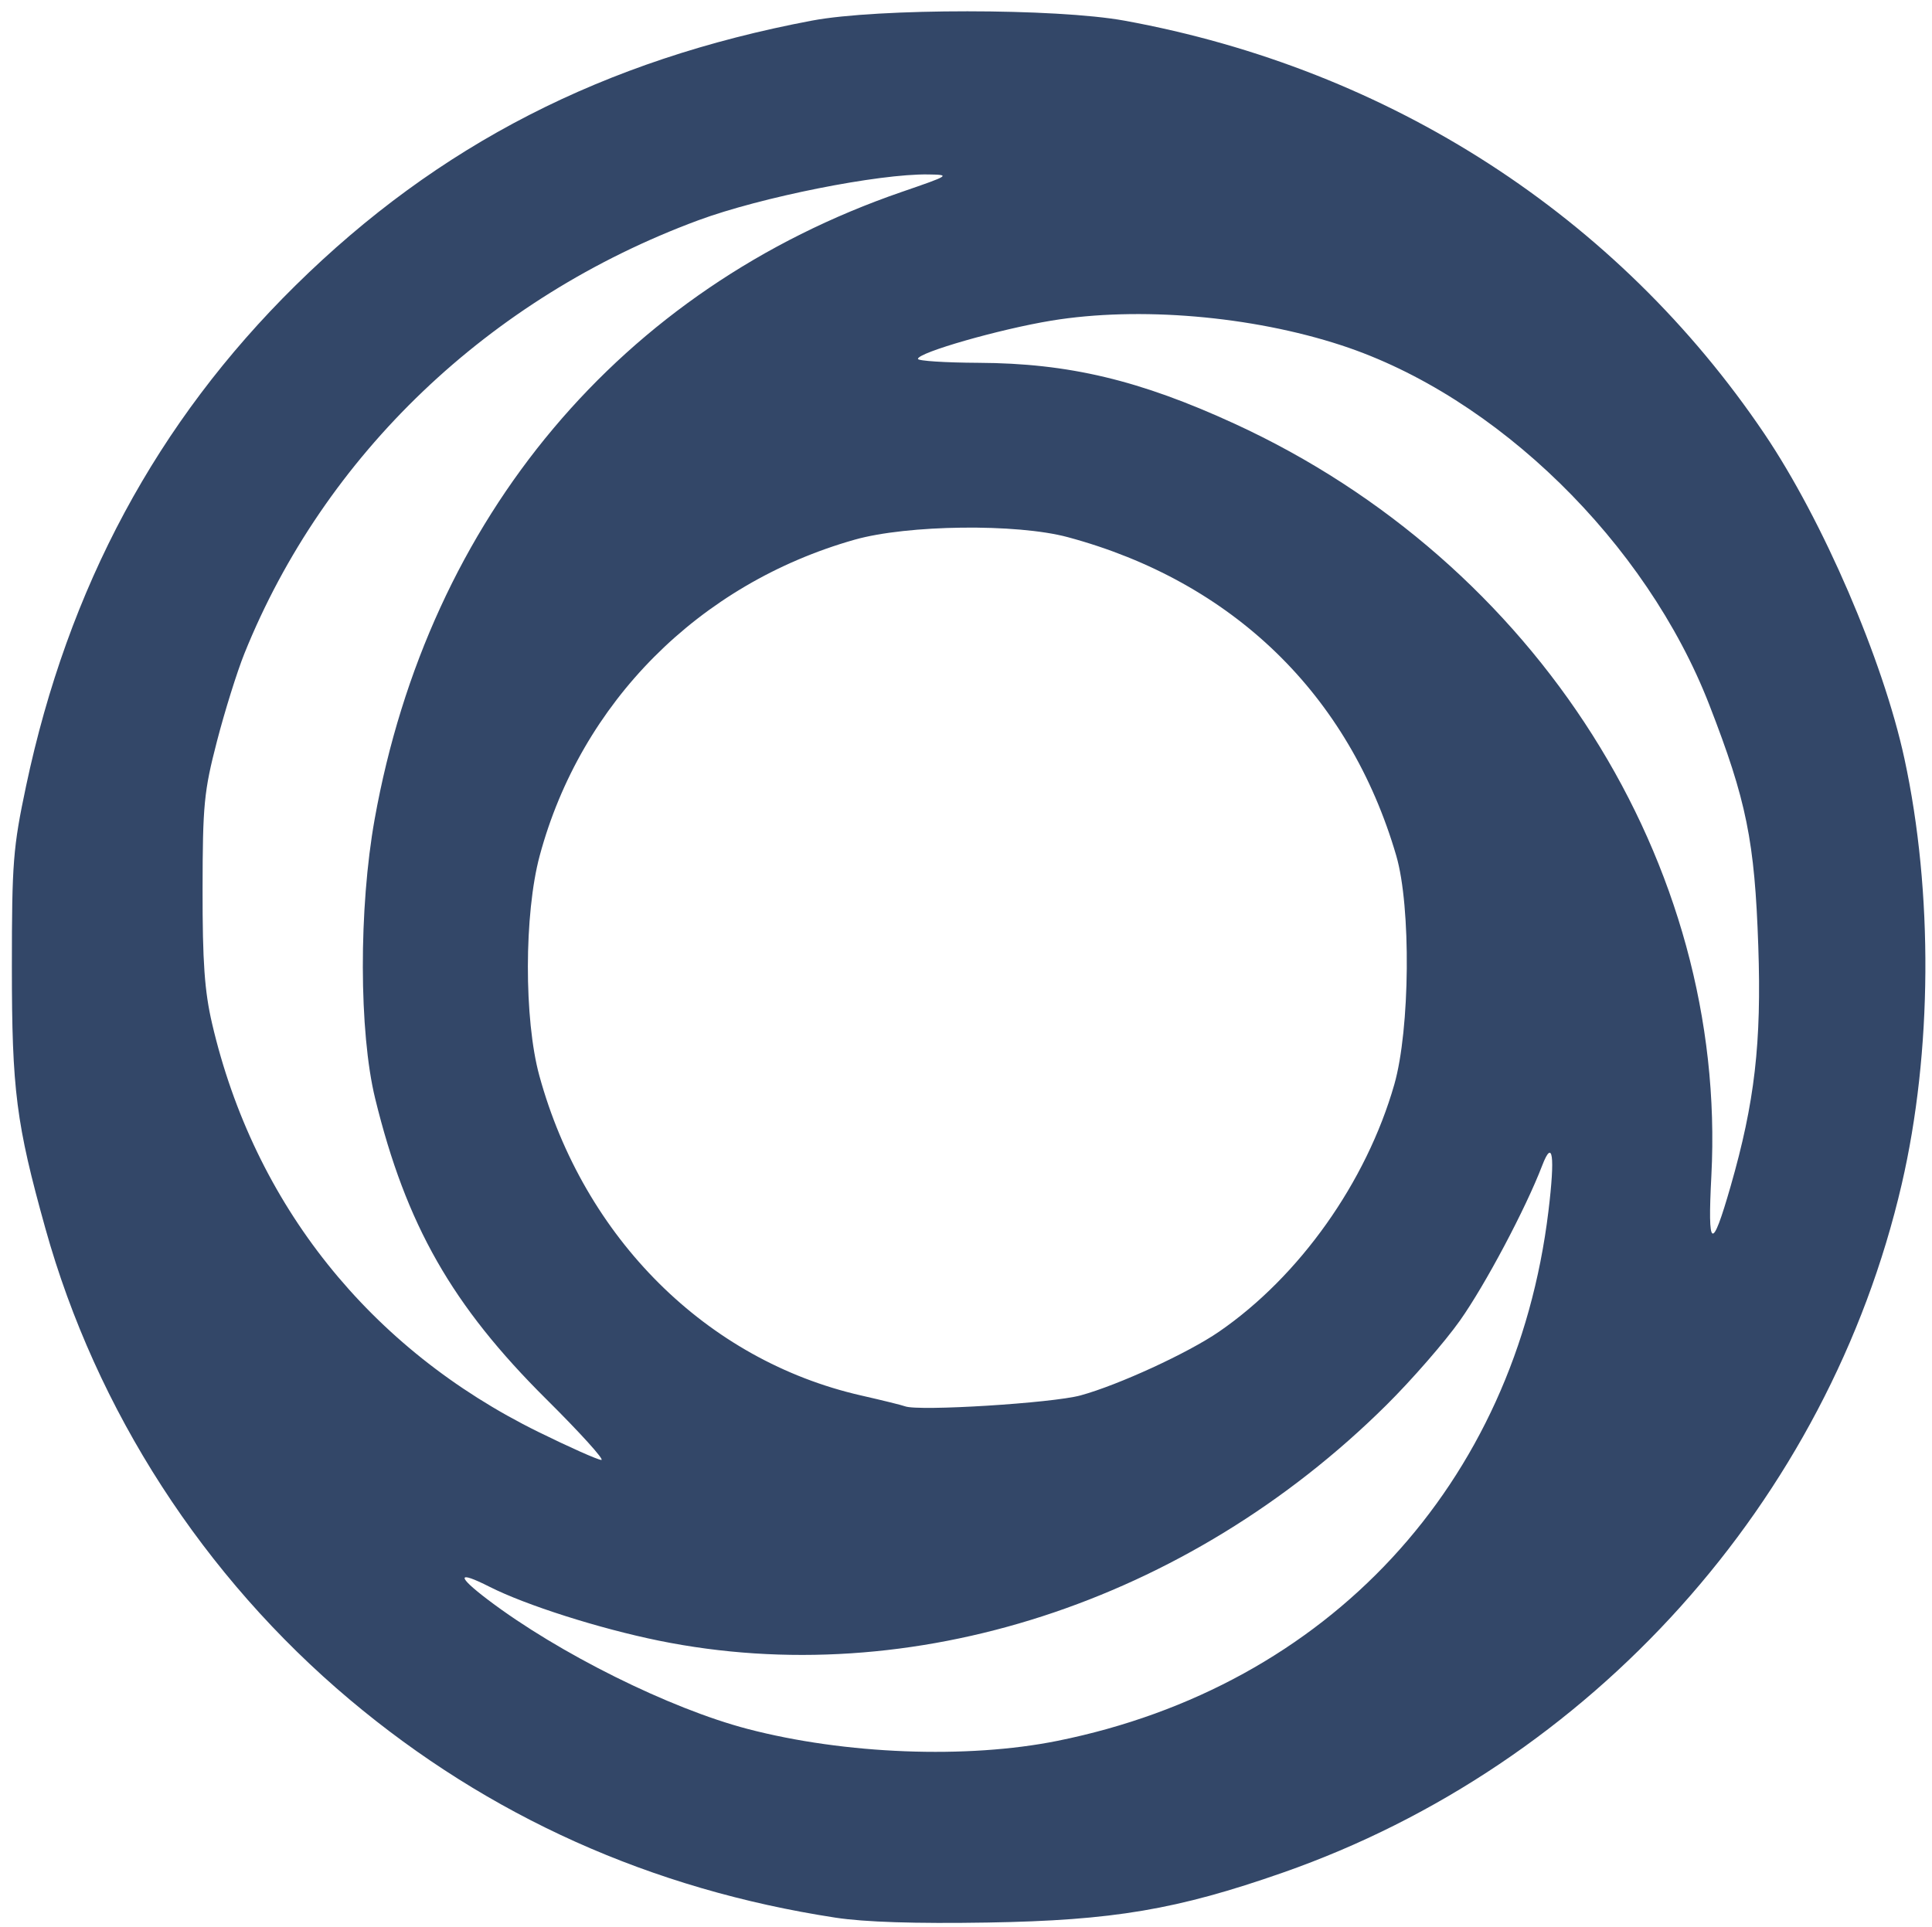
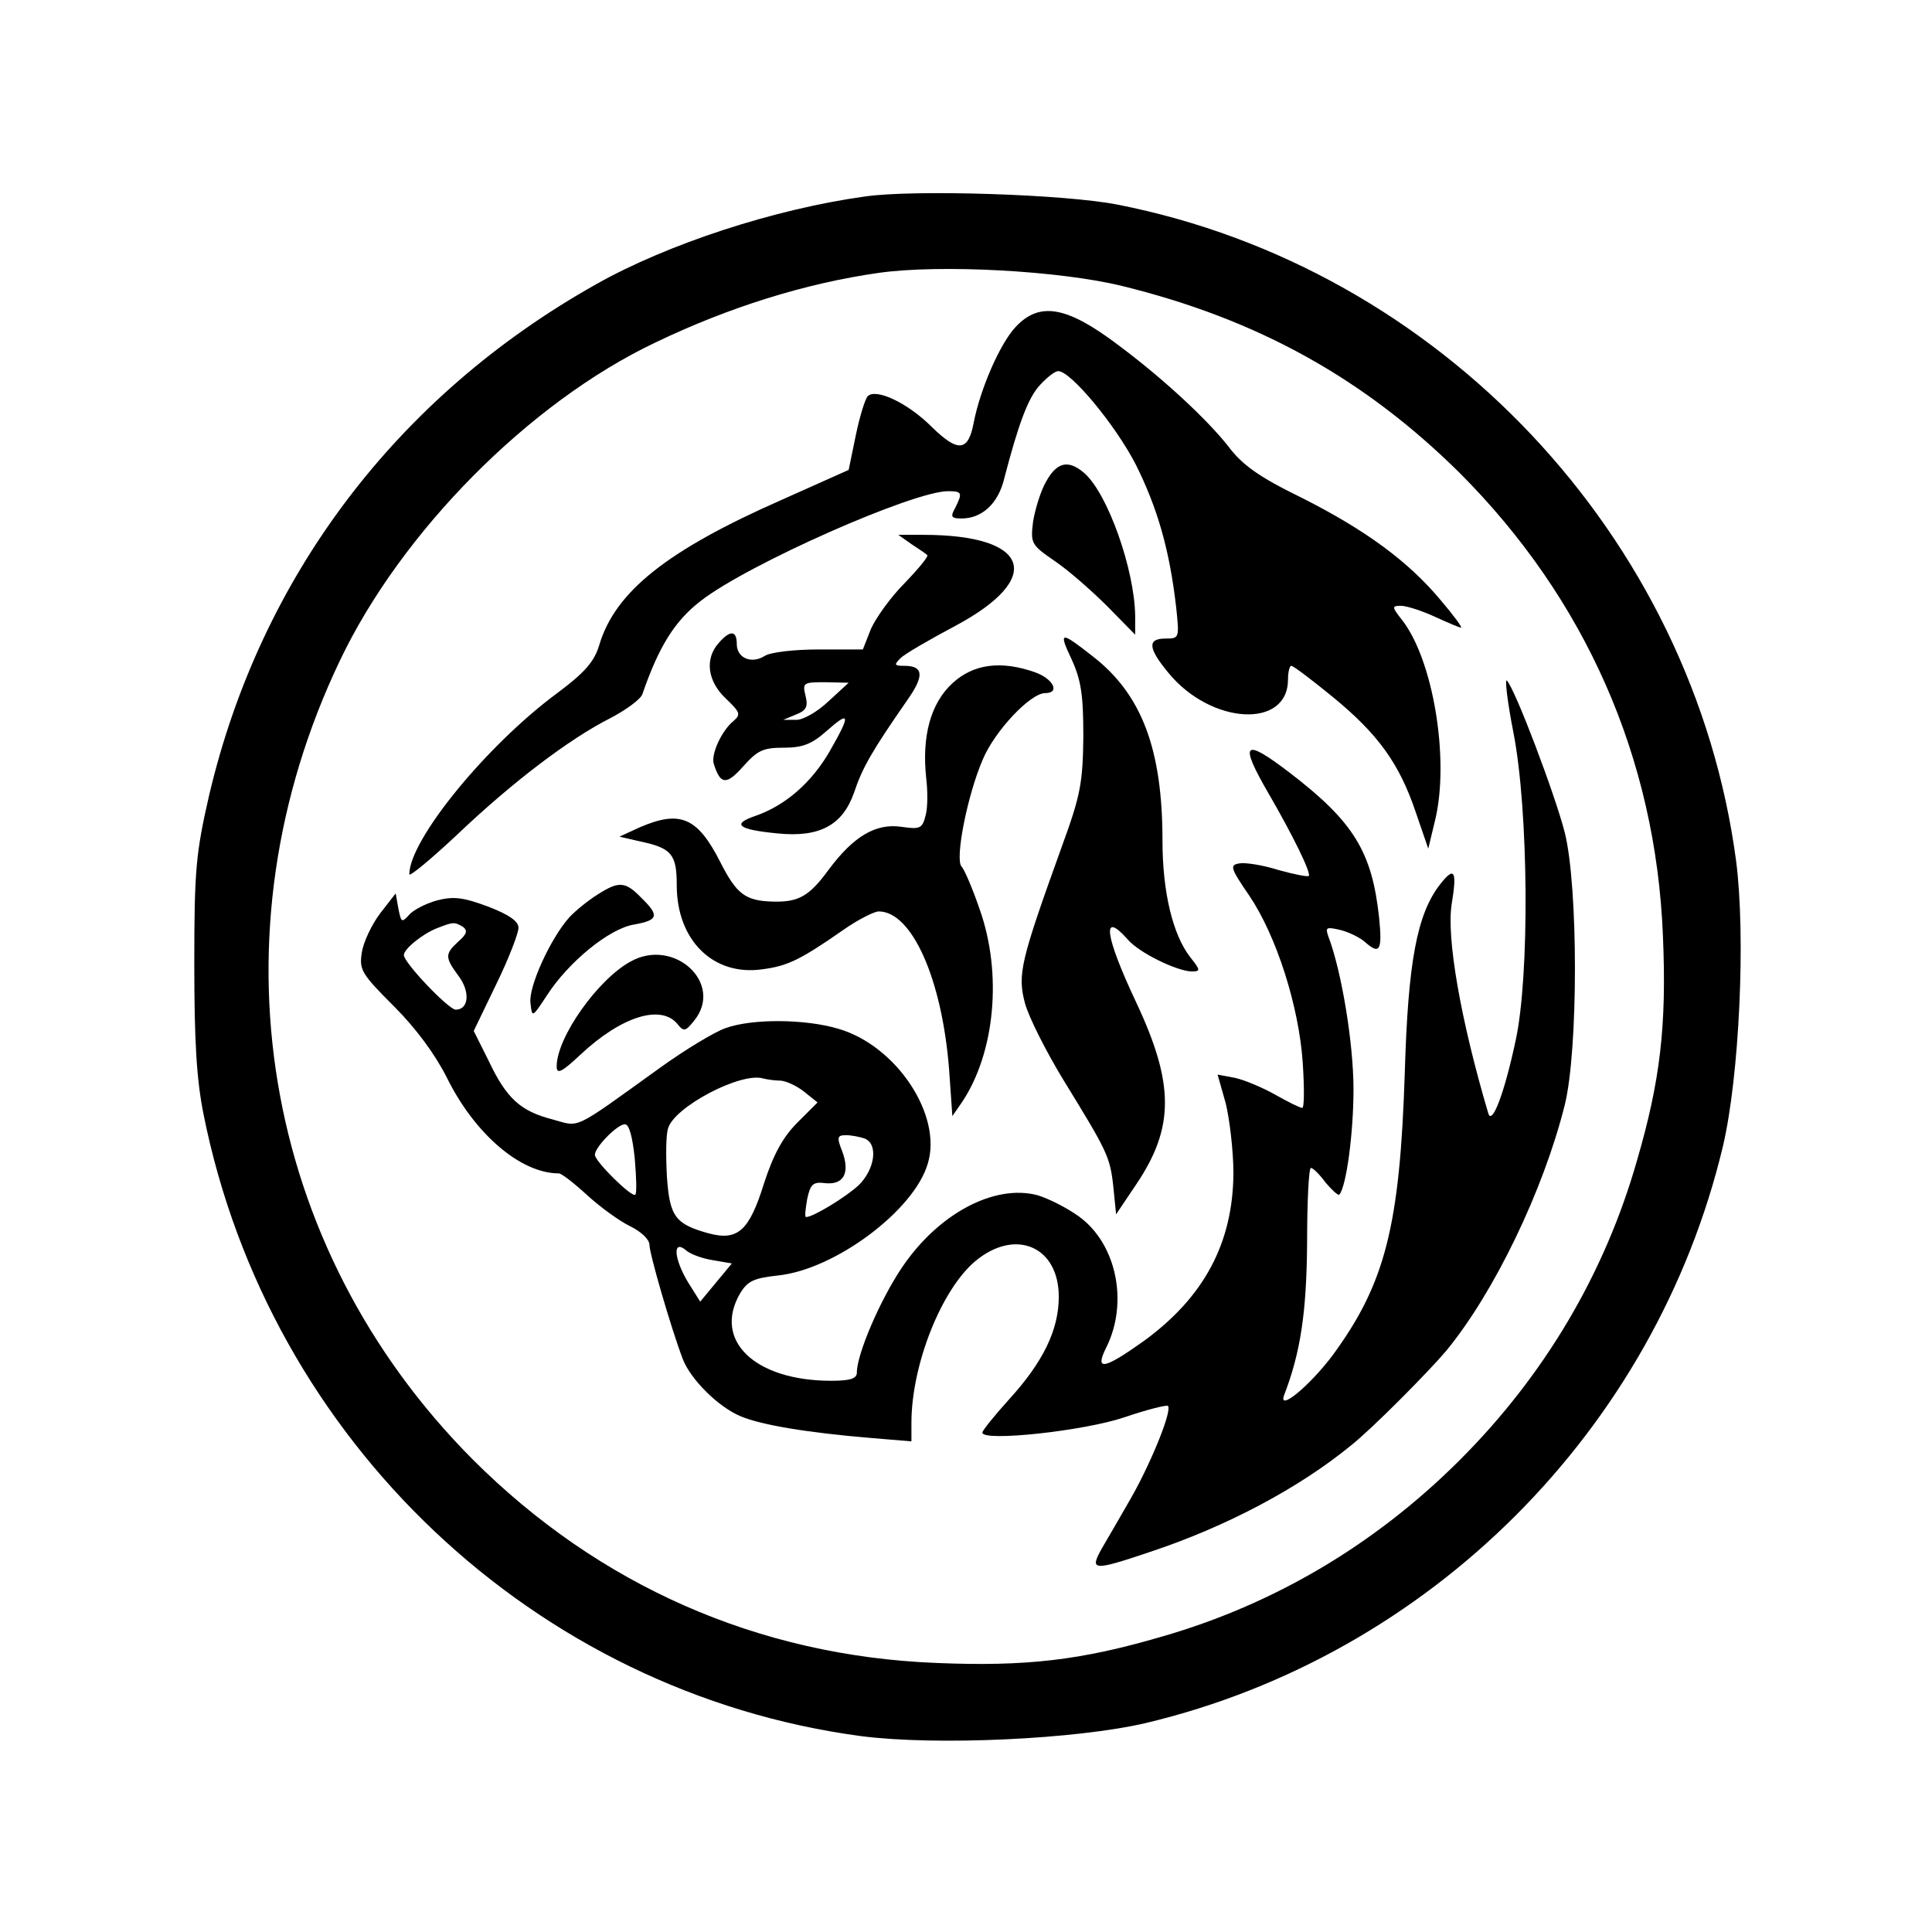
- <svg xmlns="http://www.w3.org/2000/svg" version="1.1" id="svg1" width="374" height="373" viewBox="0 0 374 373">
-   <g id="g1">
-     <path style="fill:#334768;fill-opacity:1" d="M 161.694,371.288 C 126.084,365.822 94.612,351.694 67.753,329.119 39.405,305.292 18.615,273.112 8.785,237.845 3.125,217.538 2.298,211.082 2.299,187.194 c 10e-4,-20.167 0.23,-23.083 2.747,-35 C 13.174,113.721 30.404,81.693 57.173,55.3 84.823,28.038 116.874,11.595 157.194,3.988 c 12.753,-2.406 47.29,-2.398 60.5,0.015 51.383,9.385 95.409,37.82 123.877,80.009 11.306,16.755 22.959,43.798 27.086,62.861 5.597,25.851 5.402,56.861 -0.519,82.407 -14.226,61.38 -60.084,112.403 -119.8,133.294 -20.477,7.164 -32.856,9.258 -57.145,9.666 -13.978,0.235 -23.842,-0.083 -29.5,-0.952 z m 43,-34.225 c 52.375,-10.56 88.638,-49.677 95.052,-102.532 1.309,-10.784 0.839,-14.205 -1.214,-8.843 -3.183,8.313 -11.016,23.077 -15.918,30.005 -2.919,4.125 -9.317,11.477 -14.218,16.338 -38.6,38.282 -92.01,55.582 -140.866,45.628 -11.523,-2.348 -25.757,-6.879 -32.766,-10.43 -6.325,-3.205 -6.442,-2.141 -0.278,2.535 13.631,10.339 35.155,21.045 50.241,24.991 18.823,4.923 42.482,5.833 59.966,2.308 z m -98.901,-66.119 c -18.29,-18.162 -27.191,-33.795 -33.168,-58.25 -3.144,-12.864 -3.188,-36.859 -0.1,-54.081 10.483,-58.46 47.718,-102.764 102.09,-121.472 9.293,-3.197 9.444,-3.298 5.079,-3.366 -9.598,-0.149 -32.416,4.4 -44.5,8.871 -40.522,14.995 -72.4,45.428 -87.889,83.907 -1.408,3.498 -3.8,11.148 -5.314,17 -2.504,9.672 -2.756,12.278 -2.776,28.64 -0.017,14.09 0.384,19.738 1.843,26 8.148,34.977 30.52,62.984 63.136,79.043 6.05,2.979 11.547,5.425 12.216,5.436 0.669,0.011 -4.109,-5.267 -10.617,-11.73 z m 103.401,-0.773 c 7.334,-2.01 20.784,-8.201 26.779,-12.325 15.591,-10.727 28.524,-28.966 33.936,-47.86 3.055,-10.665 3.262,-34.43 0.386,-44.291 -9.098,-31.201 -31.671,-53.097 -63.601,-61.694 -9.878,-2.66 -31.021,-2.406 -41.259,0.495 -30.091,8.526 -52.976,31.5 -60.964,61.2 -3.017,11.216 -3.049,31.68 -0.068,42.565 8.618,31.466 32.415,55.124 62.291,61.927 4.125,0.939 7.95,1.883 8.5,2.097 2.569,1.001 28.524,-0.612 34,-2.113 z m 125.82,-40.477 c 4.673,-16.256 5.999,-27.762 5.359,-46.49 -0.697,-20.397 -2.279,-28.189 -9.49,-46.752 -12.215,-31.443 -41.174,-59.751 -71.189,-69.586 -17.4,-5.702 -39.254,-7.564 -56.156,-4.786 -10.046,1.651 -25.845,6.18 -25.843,7.408 7.6e-4,0.389 5.288,0.73 11.75,0.76 17.447,0.079 31.176,3.348 49.568,11.802 58.475,26.879 95.422,85.186 92.275,145.623 -0.745,14.309 0.068,14.75 3.726,2.022 z" id="path1" />
+ <svg xmlns="http://www.w3.org/2000/svg" version="1.0" width="354pt" height="354pt" viewBox="0 0 354 354" preserveAspectRatio="xMidYMid meet">
+   <g transform="translate(0,354) scale(0.1,-0.1)" fill="#000000" stroke="none">
+     <path d="M1585 3180 c-166 -23 -362 -87 -493 -161 -365 -205 -615 -536 -709 -937 -24 -105 -27 -136 -27 -307 0 -142 4 -212 17 -277 120 -599 608 -1059 1204 -1139 138 -18 395 -6 523 24 520 124 933 537 1057 1057 30 128 42 385 24 523 -79 594 -543 1086 -1133 1202 -95 19 -373 28 -463 15z m471 -164 c249 -61 444 -170 618 -342 231 -231 360 -523 373 -849 7 -165 -5 -266 -48 -413 -59 -206 -169 -392 -324 -547 -155 -155 -341 -265 -547 -324 -147 -43 -248 -55 -413 -48 -326 13 -618 142 -849 373 -388 390 -483 962 -243 1464 112 235 346 472 577 582 135 65 276 109 410 128 113 16 332 4 446 -24z" />
+     <path d="M1861 2941 c-29 -31 -65 -114 -77 -176 -10 -53 -29 -54 -77 -7 -44 44 -102 71 -117 56 -5 -5 -15 -38 -22 -72 l-13 -63 -123 -55 c-209 -92 -305 -168 -334 -266 -9 -30 -26 -50 -77 -88 -130 -96 -271 -269 -271 -332 0 -5 39 27 88 73 101 96 205 175 280 213 29 15 56 35 59 44 30 87 59 134 107 171 86 67 389 201 453 201 26 0 27 -3 13 -31 -9 -16 -7 -19 12 -19 37 0 67 27 78 73 26 100 44 149 66 172 13 14 27 25 33 25 23 0 105 -99 142 -171 40 -80 62 -157 74 -261 6 -57 6 -58 -19 -58 -34 0 -33 -17 5 -63 78 -95 219 -103 219 -12 0 14 3 25 6 25 4 0 38 -26 76 -57 83 -68 122 -122 152 -211 l23 -67 13 54 c26 111 -4 292 -61 365 -19 24 -19 26 -2 26 10 0 38 -9 62 -20 24 -11 45 -20 48 -20 3 0 -14 23 -37 50 -59 71 -138 129 -255 188 -78 38 -109 60 -135 95 -39 49 -117 122 -200 184 -95 72 -145 81 -189 34z" />
+     <path d="M1917 2658 c-10 -17 -20 -50 -24 -73 -5 -41 -4 -43 41 -74 25 -17 68 -55 96 -83 l50 -51 0 34 c-1 85 -50 224 -93 262 -29 25 -50 21 -70 -15z" />
+     <path d="M1670 2543 c14 -9 27 -18 29 -20 3 -2 -16 -25 -41 -51 -26 -26 -53 -64 -62 -84 l-15 -38 -81 0 c-44 0 -89 -5 -99 -12 -24 -15 -51 -4 -51 22 0 25 -12 26 -33 2 -26 -29 -21 -70 13 -102 26 -25 28 -29 14 -41 -22 -18 -42 -62 -36 -79 12 -38 23 -39 54 -4 26 29 36 34 74 34 34 0 51 6 79 31 43 38 44 30 5 -38 -33 -57 -81 -99 -136 -118 -44 -15 -32 -25 40 -32 78 -8 120 15 141 75 15 45 32 75 98 170 31 44 29 62 -6 62 -19 0 -19 2 -7 14 8 8 53 34 100 59 165 88 137 167 -58 167 l-46 0 24 -17z m-152 -288 c-21 -20 -48 -35 -60 -34 l-23 0 24 10 c18 7 22 14 17 34 -6 24 -4 25 36 25 l43 -1 -37 -34z" />
+     <path d="M1963 2333 c18 -39 22 -66 22 -143 -1 -84 -5 -107 -39 -200 -76 -211 -82 -235 -68 -288 7 -26 39 -89 70 -140 81 -132 86 -141 92 -197 l5 -50 37 55 c70 104 70 184 0 333 -58 123 -64 170 -16 116 21 -25 90 -58 117 -59 17 0 17 2 -2 26 -32 41 -51 119 -51 214 0 167 -38 267 -126 336 -61 48 -65 48 -41 -3z" />
+     <path d="M1745 2288 c-40 -37 -56 -97 -48 -173 3 -24 3 -55 -1 -69 -6 -24 -10 -26 -44 -21 -47 7 -88 -17 -134 -79 -35 -48 -55 -59 -100 -58 -52 1 -68 13 -98 72 -42 83 -74 96 -148 64 l-37 -17 39 -9 c57 -12 66 -24 66 -80 0 -101 67 -167 157 -154 46 6 69 17 148 72 27 19 57 34 65 34 61 0 116 -124 129 -289 l6 -86 18 26 c60 90 74 235 32 353 -13 38 -28 73 -33 78 -13 13 11 133 39 197 22 52 87 121 114 121 28 0 15 26 -18 38 -62 22 -113 16 -152 -20z" />
+     <path d="M2773 2198 c28 -143 30 -447 4 -565 -20 -94 -43 -156 -50 -133 -51 172 -77 323 -67 384 10 61 5 69 -21 36 -43 -55 -59 -143 -65 -345 -9 -282 -36 -387 -132 -518 -42 -56 -101 -105 -89 -73 30 78 41 151 42 278 0 76 3 138 7 138 4 0 16 -12 27 -27 12 -14 23 -24 25 -22 13 15 26 113 26 193 0 85 -22 217 -46 280 -6 17 -4 18 22 12 16 -4 36 -14 45 -22 27 -24 32 -16 26 44 -13 121 -46 176 -165 267 -84 64 -92 55 -37 -40 43 -74 78 -145 73 -150 -2 -2 -27 3 -56 11 -28 9 -61 14 -71 12 -18 -3 -17 -8 18 -59 50 -74 91 -203 98 -306 3 -46 3 -83 -1 -83 -4 0 -26 11 -49 24 -23 13 -56 27 -74 31 l-32 6 15 -53 c7 -29 14 -87 14 -128 -1 -127 -53 -226 -164 -307 -73 -52 -91 -56 -69 -12 41 82 19 190 -50 240 -22 16 -56 33 -76 39 -79 21 -182 -34 -248 -132 -40 -59 -83 -159 -83 -193 0 -11 -12 -15 -47 -15 -140 0 -217 74 -167 160 14 23 25 28 70 33 104 11 249 119 274 205 27 88 -57 216 -164 247 -60 18 -158 19 -207 1 -20 -7 -73 -39 -119 -72 -164 -118 -146 -109 -198 -95 -58 15 -84 38 -117 108 l-27 54 41 85 c23 47 41 94 41 104 0 12 -17 24 -56 39 -46 17 -63 19 -94 11 -21 -6 -44 -18 -51 -27 -13 -14 -14 -13 -19 12 l-5 28 -28 -36 c-16 -21 -31 -53 -34 -72 -5 -32 -1 -39 59 -99 41 -41 76 -89 97 -131 51 -103 135 -175 205 -175 5 0 28 -18 52 -40 24 -22 60 -48 79 -57 20 -10 35 -24 35 -34 0 -16 39 -151 61 -209 14 -37 65 -88 106 -105 38 -16 121 -30 241 -40 l72 -6 0 34 c0 106 55 245 118 297 73 60 152 26 152 -66 0 -61 -29 -120 -91 -188 -27 -30 -49 -57 -49 -61 0 -17 186 3 260 28 41 14 77 23 80 21 8 -8 -29 -100 -66 -166 -20 -35 -45 -78 -55 -95 -23 -41 -17 -42 87 -7 142 47 275 118 370 196 38 30 142 135 174 173 88 107 178 294 217 450 25 100 25 401 0 500 -18 70 -91 263 -106 278 -4 4 1 -39 12 -95z m-1925 -356 c9 -7 8 -13 -8 -27 -25 -23 -25 -29 0 -63 22 -29 19 -62 -5 -62 -13 0 -95 86 -95 100 0 11 33 38 60 49 31 12 32 12 48 3z m581 -282 c10 0 30 -9 44 -20 l25 -20 -37 -37 c-27 -27 -44 -59 -61 -111 -27 -87 -48 -106 -101 -92 -62 17 -72 31 -77 104 -2 36 -2 76 2 88 10 39 133 104 174 92 8 -2 22 -4 31 -4z m-266 -142 c3 -35 4 -65 1 -67 -6 -6 -74 61 -74 73 0 14 41 56 55 56 8 0 14 -24 18 -62z m421 36 c26 -10 19 -57 -11 -86 -24 -22 -83 -58 -96 -58 -3 0 -1 15 2 33 6 28 11 32 34 29 33 -3 45 19 30 59 -10 25 -9 29 7 29 10 0 25 -3 34 -6z m-278 -223 l35 -6 -29 -35 -29 -35 -22 35 c-26 43 -29 79 -5 60 8 -8 31 -16 50 -19z" />
+     <path d="M1095 1901 c-16 -10 -40 -29 -52 -42 -34 -38 -75 -127 -71 -157 3 -27 3 -27 30 14 40 62 115 123 160 130 44 8 47 16 13 49 -29 30 -41 31 -80 6z" />
+     <path d="M1155 1778 c-60 -33 -135 -139 -135 -192 0 -15 9 -11 44 22 75 70 147 92 177 56 12 -15 15 -14 31 6 55 68 -37 153 -117 108z" />
  </g>
</svg>
